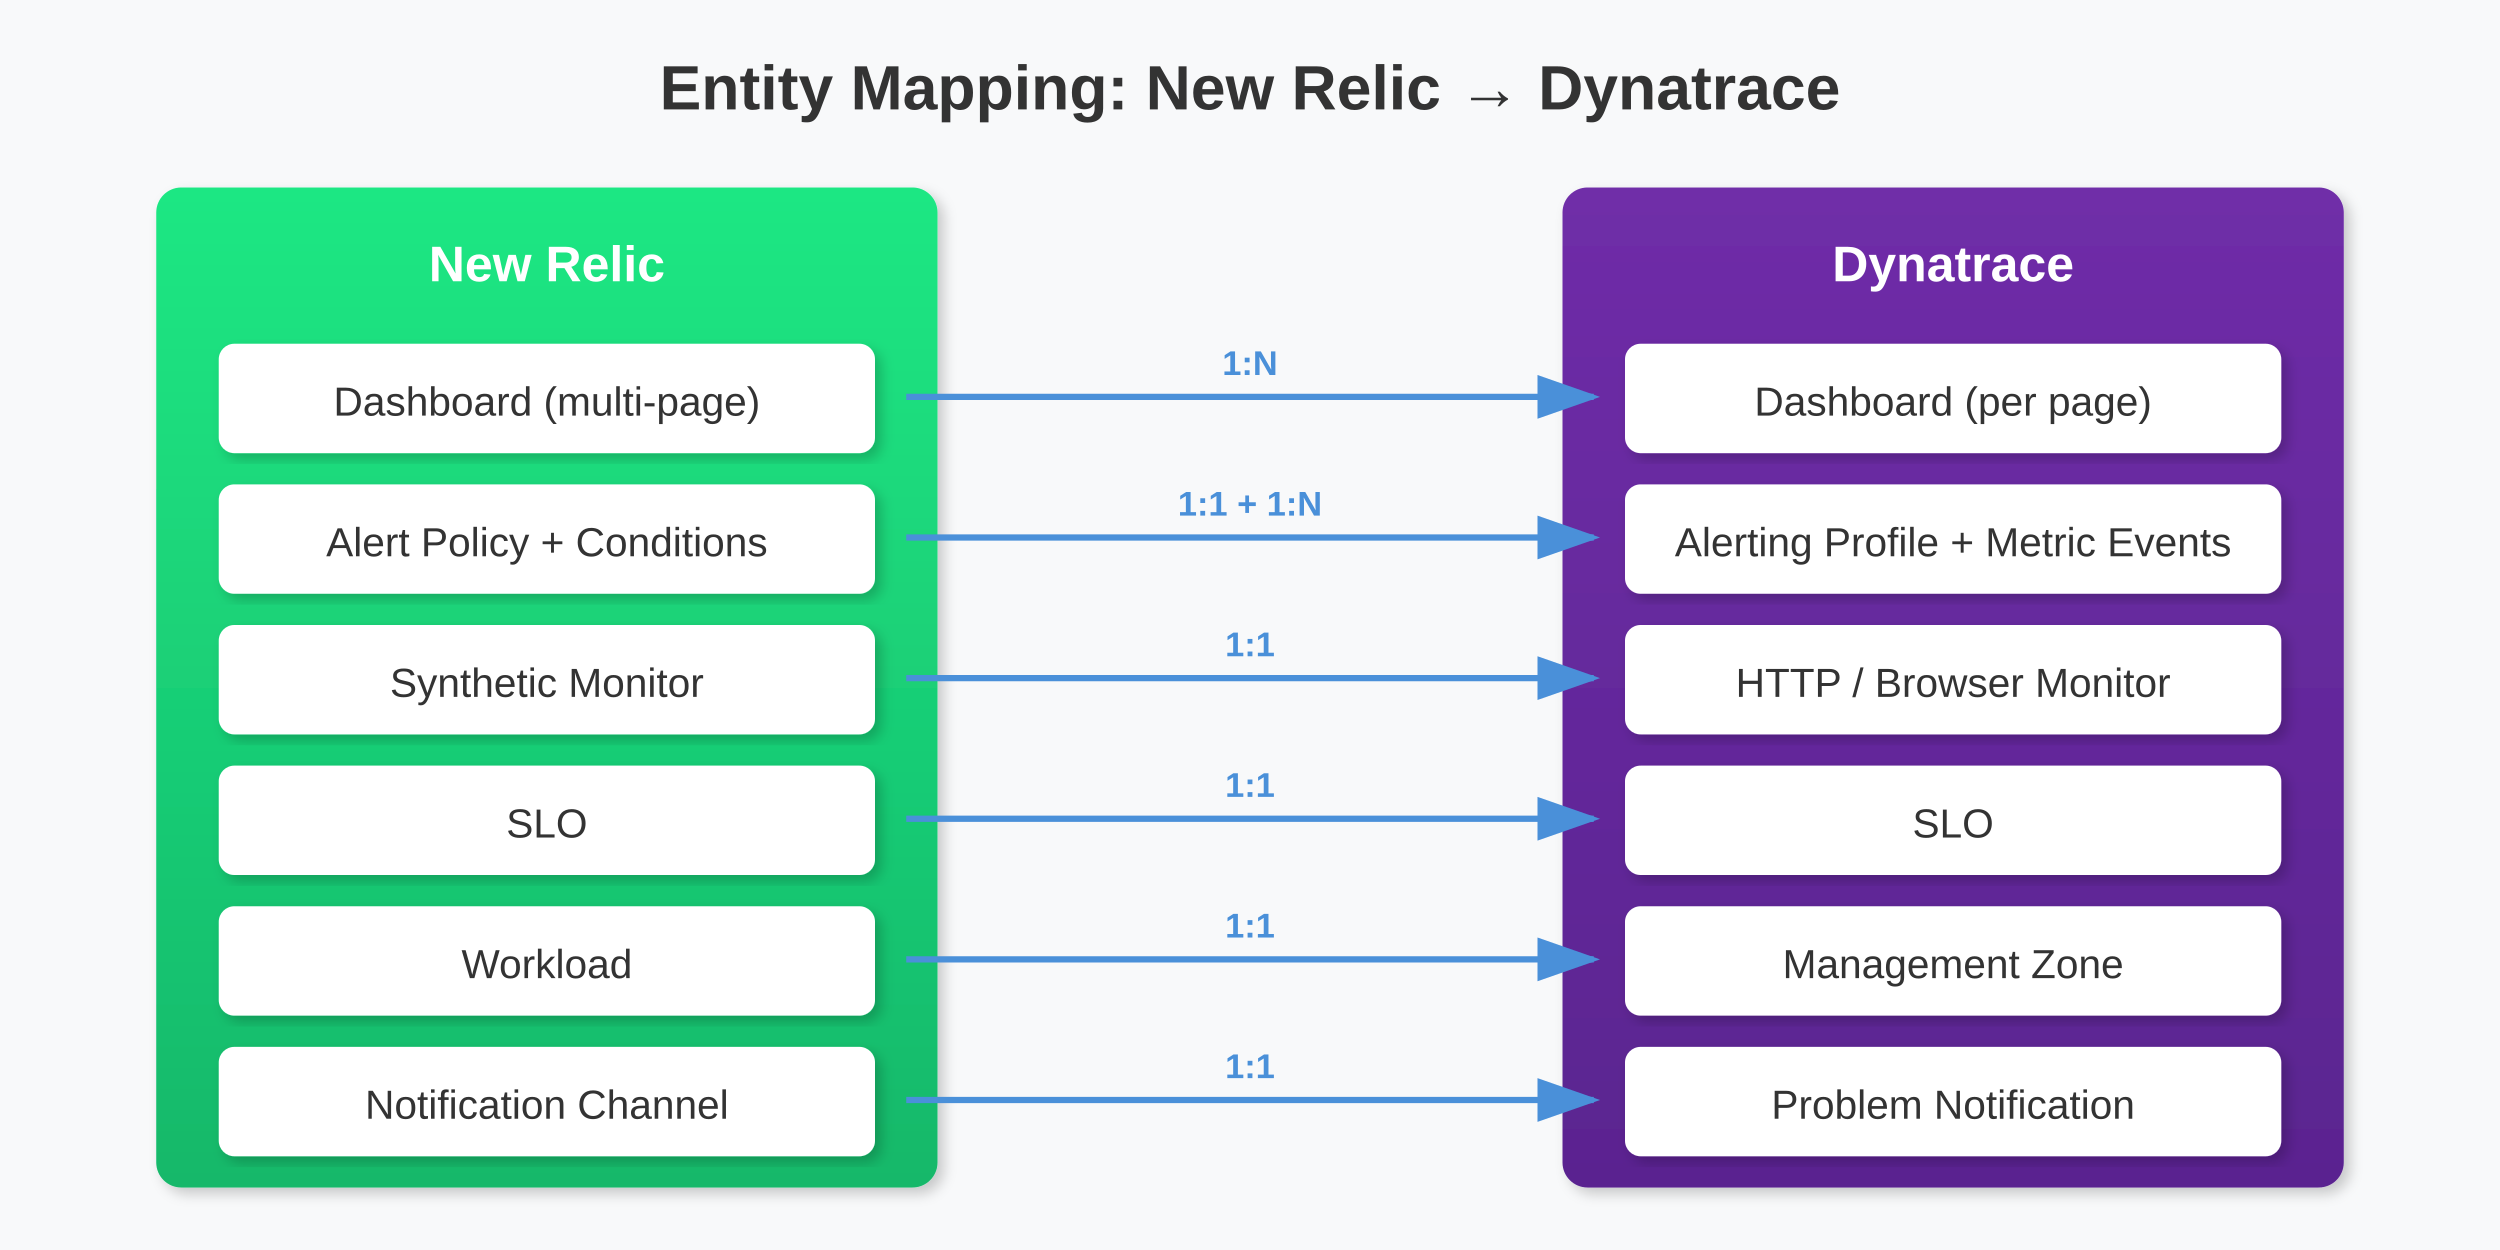
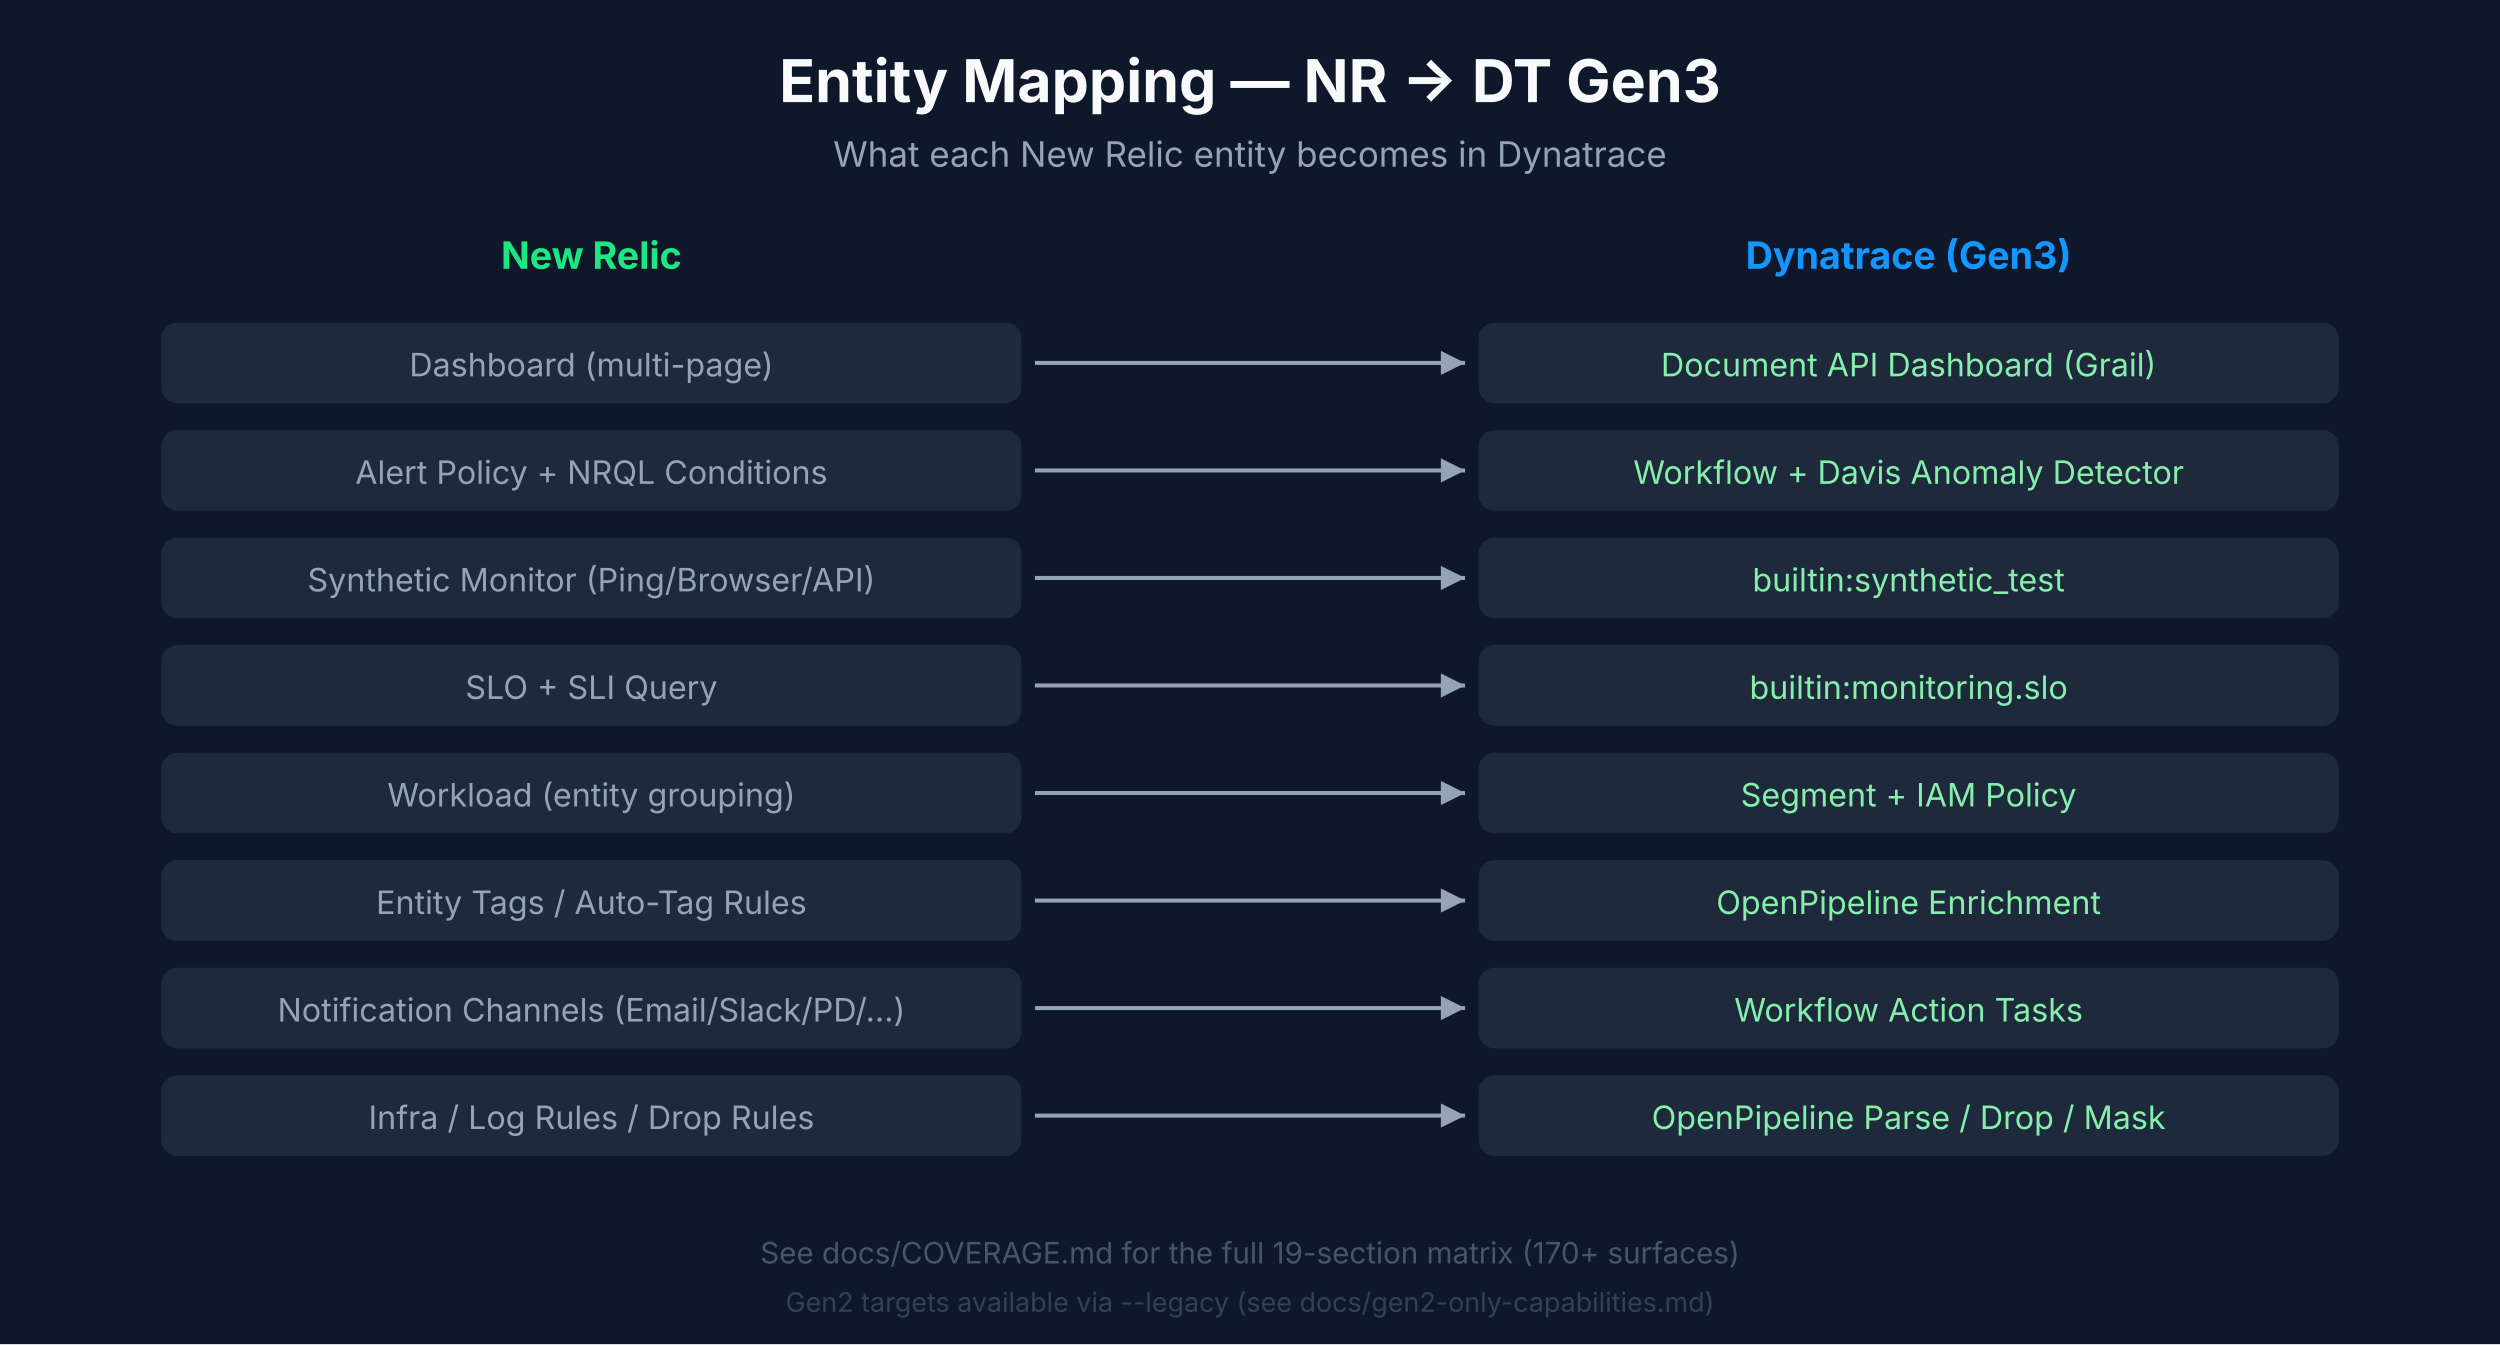
- <svg xmlns="http://www.w3.org/2000/svg" viewBox="0 0 800 400">
+ <svg xmlns="http://www.w3.org/2000/svg" viewBox="0 0 930 500" font-family="Inter, system-ui, sans-serif">
+   <rect width="930" height="500" fill="#0F172A" />
+   <text x="465" y="38" text-anchor="middle" fill="#F8FAFC" font-size="22" font-weight="700">Entity Mapping — NR → DT Gen3</text>
+   <text x="465" y="62" text-anchor="middle" fill="#94A3B8" font-size="13">What each New Relic entity becomes in Dynatrace</text>
+   <text x="220" y="100" text-anchor="middle" fill="#1CE783" font-size="14" font-weight="700">New Relic</text>
+   <text x="710" y="100" text-anchor="middle" fill="#1496FF" font-size="14" font-weight="700">Dynatrace (Gen3)</text>
+   <rect x="60" y="120" width="320" height="30" rx="6" fill="#1E293B" />
+   <text x="220" y="140" text-anchor="middle" fill="#94A3B8" font-size="12">Dashboard (multi-page)</text>
+   <line x1="385" y1="135" x2="545" y2="135" stroke="#94A3B8" stroke-width="1.5" marker-end="url(#a)" />
+   <rect x="550" y="120" width="320" height="30" rx="6" fill="#1E293B" />
+   <text x="710" y="140" text-anchor="middle" fill="#86EFAC" font-size="12">Document API Dashboard (Grail)</text>
+   <rect x="60" y="160" width="320" height="30" rx="6" fill="#1E293B" />
+   <text x="220" y="180" text-anchor="middle" fill="#94A3B8" font-size="12">Alert Policy + NRQL Conditions</text>
+   <line x1="385" y1="175" x2="545" y2="175" stroke="#94A3B8" stroke-width="1.5" marker-end="url(#a)" />
+   <rect x="550" y="160" width="320" height="30" rx="6" fill="#1E293B" />
+   <text x="710" y="180" text-anchor="middle" fill="#86EFAC" font-size="12">Workflow + Davis Anomaly Detector</text>
+   <rect x="60" y="200" width="320" height="30" rx="6" fill="#1E293B" />
+   <text x="220" y="220" text-anchor="middle" fill="#94A3B8" font-size="12">Synthetic Monitor (Ping/Browser/API)</text>
+   <line x1="385" y1="215" x2="545" y2="215" stroke="#94A3B8" stroke-width="1.5" marker-end="url(#a)" />
+   <rect x="550" y="200" width="320" height="30" rx="6" fill="#1E293B" />
+   <text x="710" y="220" text-anchor="middle" fill="#86EFAC" font-size="12">builtin:synthetic_test</text>
+   <rect x="60" y="240" width="320" height="30" rx="6" fill="#1E293B" />
+   <text x="220" y="260" text-anchor="middle" fill="#94A3B8" font-size="12">SLO + SLI Query</text>
+   <line x1="385" y1="255" x2="545" y2="255" stroke="#94A3B8" stroke-width="1.5" marker-end="url(#a)" />
+   <rect x="550" y="240" width="320" height="30" rx="6" fill="#1E293B" />
+   <text x="710" y="260" text-anchor="middle" fill="#86EFAC" font-size="12">builtin:monitoring.slo</text>
+   <rect x="60" y="280" width="320" height="30" rx="6" fill="#1E293B" />
+   <text x="220" y="300" text-anchor="middle" fill="#94A3B8" font-size="12">Workload (entity grouping)</text>
+   <line x1="385" y1="295" x2="545" y2="295" stroke="#94A3B8" stroke-width="1.5" marker-end="url(#a)" />
+   <rect x="550" y="280" width="320" height="30" rx="6" fill="#1E293B" />
+   <text x="710" y="300" text-anchor="middle" fill="#86EFAC" font-size="12">Segment + IAM Policy</text>
+   <rect x="60" y="320" width="320" height="30" rx="6" fill="#1E293B" />
+   <text x="220" y="340" text-anchor="middle" fill="#94A3B8" font-size="12">Entity Tags / Auto-Tag Rules</text>
+   <line x1="385" y1="335" x2="545" y2="335" stroke="#94A3B8" stroke-width="1.5" marker-end="url(#a)" />
+   <rect x="550" y="320" width="320" height="30" rx="6" fill="#1E293B" />
+   <text x="710" y="340" text-anchor="middle" fill="#86EFAC" font-size="12">OpenPipeline Enrichment</text>
+   <rect x="60" y="360" width="320" height="30" rx="6" fill="#1E293B" />
+   <text x="220" y="380" text-anchor="middle" fill="#94A3B8" font-size="12">Notification Channels (Email/Slack/PD/...)</text>
+   <line x1="385" y1="375" x2="545" y2="375" stroke="#94A3B8" stroke-width="1.5" marker-end="url(#a)" />
+   <rect x="550" y="360" width="320" height="30" rx="6" fill="#1E293B" />
+   <text x="710" y="380" text-anchor="middle" fill="#86EFAC" font-size="12">Workflow Action Tasks</text>
+   <rect x="60" y="400" width="320" height="30" rx="6" fill="#1E293B" />
+   <text x="220" y="420" text-anchor="middle" fill="#94A3B8" font-size="12">Infra / Log Rules / Drop Rules</text>
+   <line x1="385" y1="415" x2="545" y2="415" stroke="#94A3B8" stroke-width="1.5" marker-end="url(#a)" />
+   <rect x="550" y="400" width="320" height="30" rx="6" fill="#1E293B" />
+   <text x="710" y="420" text-anchor="middle" fill="#86EFAC" font-size="12">OpenPipeline Parse / Drop / Mask</text>
  <defs>
-     <linearGradient id="nrGrad2" x1="0%" y1="0%" x2="0%" y2="100%">
-       <stop offset="0%" style="stop-color:#1CE783" />
-       <stop offset="100%" style="stop-color:#17B86A" />
-     </linearGradient>
-     <linearGradient id="dtGrad2" x1="0%" y1="0%" x2="0%" y2="100%">
-       <stop offset="0%" style="stop-color:#6F2DA8" />
-       <stop offset="100%" style="stop-color:#5A2490" />
-     </linearGradient>
-     <filter id="shadow2" x="-10%" y="-10%" width="120%" height="120%">
-       <feDropShadow dx="2" dy="2" stdDeviation="2" flood-opacity="0.2" />
-     </filter>
-     <marker id="arrow2" markerWidth="10" markerHeight="7" refX="9" refY="3.5" orient="auto">
-       <polygon points="0 0, 10 3.5, 0 7" fill="#4A90D9" />
+     <marker id="a" viewBox="0 0 10 10" refX="10" refY="5" markerWidth="6" markerHeight="6" orient="auto">
+       <path d="M 0 0 L 10 5 L 0 10 z" fill="#94A3B8" />
    </marker>
  </defs>
-   <rect width="800" height="400" fill="#f8f9fa" />
-   <text x="400" y="35" text-anchor="middle" fill="#333" font-family="Arial, sans-serif" font-size="20" font-weight="bold">Entity Mapping: New Relic → Dynatrace</text>
-   <g filter="url(#shadow2)">
-     <rect x="50" y="60" width="250" height="320" rx="8" fill="url(#nrGrad2)" />
-     <text x="175" y="90" text-anchor="middle" fill="white" font-family="Arial, sans-serif" font-size="16" font-weight="bold">New Relic</text>
-   </g>
-   <rect x="70" y="110" width="210" height="35" rx="5" fill="white" filter="url(#shadow2)" />
-   <text x="175" y="133" text-anchor="middle" fill="#333" font-family="Arial, sans-serif" font-size="13">Dashboard (multi-page)</text>
-   <rect x="70" y="155" width="210" height="35" rx="5" fill="white" filter="url(#shadow2)" />
-   <text x="175" y="178" text-anchor="middle" fill="#333" font-family="Arial, sans-serif" font-size="13">Alert Policy + Conditions</text>
-   <rect x="70" y="200" width="210" height="35" rx="5" fill="white" filter="url(#shadow2)" />
-   <text x="175" y="223" text-anchor="middle" fill="#333" font-family="Arial, sans-serif" font-size="13">Synthetic Monitor</text>
-   <rect x="70" y="245" width="210" height="35" rx="5" fill="white" filter="url(#shadow2)" />
-   <text x="175" y="268" text-anchor="middle" fill="#333" font-family="Arial, sans-serif" font-size="13">SLO</text>
-   <rect x="70" y="290" width="210" height="35" rx="5" fill="white" filter="url(#shadow2)" />
-   <text x="175" y="313" text-anchor="middle" fill="#333" font-family="Arial, sans-serif" font-size="13">Workload</text>
-   <rect x="70" y="335" width="210" height="35" rx="5" fill="white" filter="url(#shadow2)" />
-   <text x="175" y="358" text-anchor="middle" fill="#333" font-family="Arial, sans-serif" font-size="13">Notification Channel</text>
-   <g filter="url(#shadow2)">
-     <rect x="500" y="60" width="250" height="320" rx="8" fill="url(#dtGrad2)" />
-     <text x="625" y="90" text-anchor="middle" fill="white" font-family="Arial, sans-serif" font-size="16" font-weight="bold">Dynatrace</text>
-   </g>
-   <rect x="520" y="110" width="210" height="35" rx="5" fill="white" filter="url(#shadow2)" />
-   <text x="625" y="133" text-anchor="middle" fill="#333" font-family="Arial, sans-serif" font-size="13">Dashboard (per page)</text>
-   <rect x="520" y="155" width="210" height="35" rx="5" fill="white" filter="url(#shadow2)" />
-   <text x="625" y="178" text-anchor="middle" fill="#333" font-family="Arial, sans-serif" font-size="13">Alerting Profile + Metric Events</text>
-   <rect x="520" y="200" width="210" height="35" rx="5" fill="white" filter="url(#shadow2)" />
-   <text x="625" y="223" text-anchor="middle" fill="#333" font-family="Arial, sans-serif" font-size="13">HTTP / Browser Monitor</text>
-   <rect x="520" y="245" width="210" height="35" rx="5" fill="white" filter="url(#shadow2)" />
-   <text x="625" y="268" text-anchor="middle" fill="#333" font-family="Arial, sans-serif" font-size="13">SLO</text>
-   <rect x="520" y="290" width="210" height="35" rx="5" fill="white" filter="url(#shadow2)" />
-   <text x="625" y="313" text-anchor="middle" fill="#333" font-family="Arial, sans-serif" font-size="13">Management Zone</text>
-   <rect x="520" y="335" width="210" height="35" rx="5" fill="white" filter="url(#shadow2)" />
-   <text x="625" y="358" text-anchor="middle" fill="#333" font-family="Arial, sans-serif" font-size="13">Problem Notification</text>
-   <line x1="290" y1="127" x2="510" y2="127" stroke="#4A90D9" stroke-width="2" marker-end="url(#arrow2)" />
-   <text x="400" y="120" text-anchor="middle" fill="#4A90D9" font-family="Arial, sans-serif" font-size="11" font-weight="bold">1:N</text>
-   <line x1="290" y1="172" x2="510" y2="172" stroke="#4A90D9" stroke-width="2" marker-end="url(#arrow2)" />
-   <text x="400" y="165" text-anchor="middle" fill="#4A90D9" font-family="Arial, sans-serif" font-size="11" font-weight="bold">1:1 + 1:N</text>
-   <line x1="290" y1="217" x2="510" y2="217" stroke="#4A90D9" stroke-width="2" marker-end="url(#arrow2)" />
-   <text x="400" y="210" text-anchor="middle" fill="#4A90D9" font-family="Arial, sans-serif" font-size="11" font-weight="bold">1:1</text>
-   <line x1="290" y1="262" x2="510" y2="262" stroke="#4A90D9" stroke-width="2" marker-end="url(#arrow2)" />
-   <text x="400" y="255" text-anchor="middle" fill="#4A90D9" font-family="Arial, sans-serif" font-size="11" font-weight="bold">1:1</text>
-   <line x1="290" y1="307" x2="510" y2="307" stroke="#4A90D9" stroke-width="2" marker-end="url(#arrow2)" />
-   <text x="400" y="300" text-anchor="middle" fill="#4A90D9" font-family="Arial, sans-serif" font-size="11" font-weight="bold">1:1</text>
-   <line x1="290" y1="352" x2="510" y2="352" stroke="#4A90D9" stroke-width="2" marker-end="url(#arrow2)" />
-   <text x="400" y="345" text-anchor="middle" fill="#4A90D9" font-family="Arial, sans-serif" font-size="11" font-weight="bold">1:1</text>
+   <text x="465" y="470" text-anchor="middle" fill="#475569" font-size="11">See docs/COVERAGE.md for the full 19-section matrix (170+ surfaces)</text>
+   <text x="465" y="488" text-anchor="middle" fill="#334155" font-size="10">Gen2 targets available via --legacy (see docs/gen2-only-capabilities.md)</text>
</svg>
